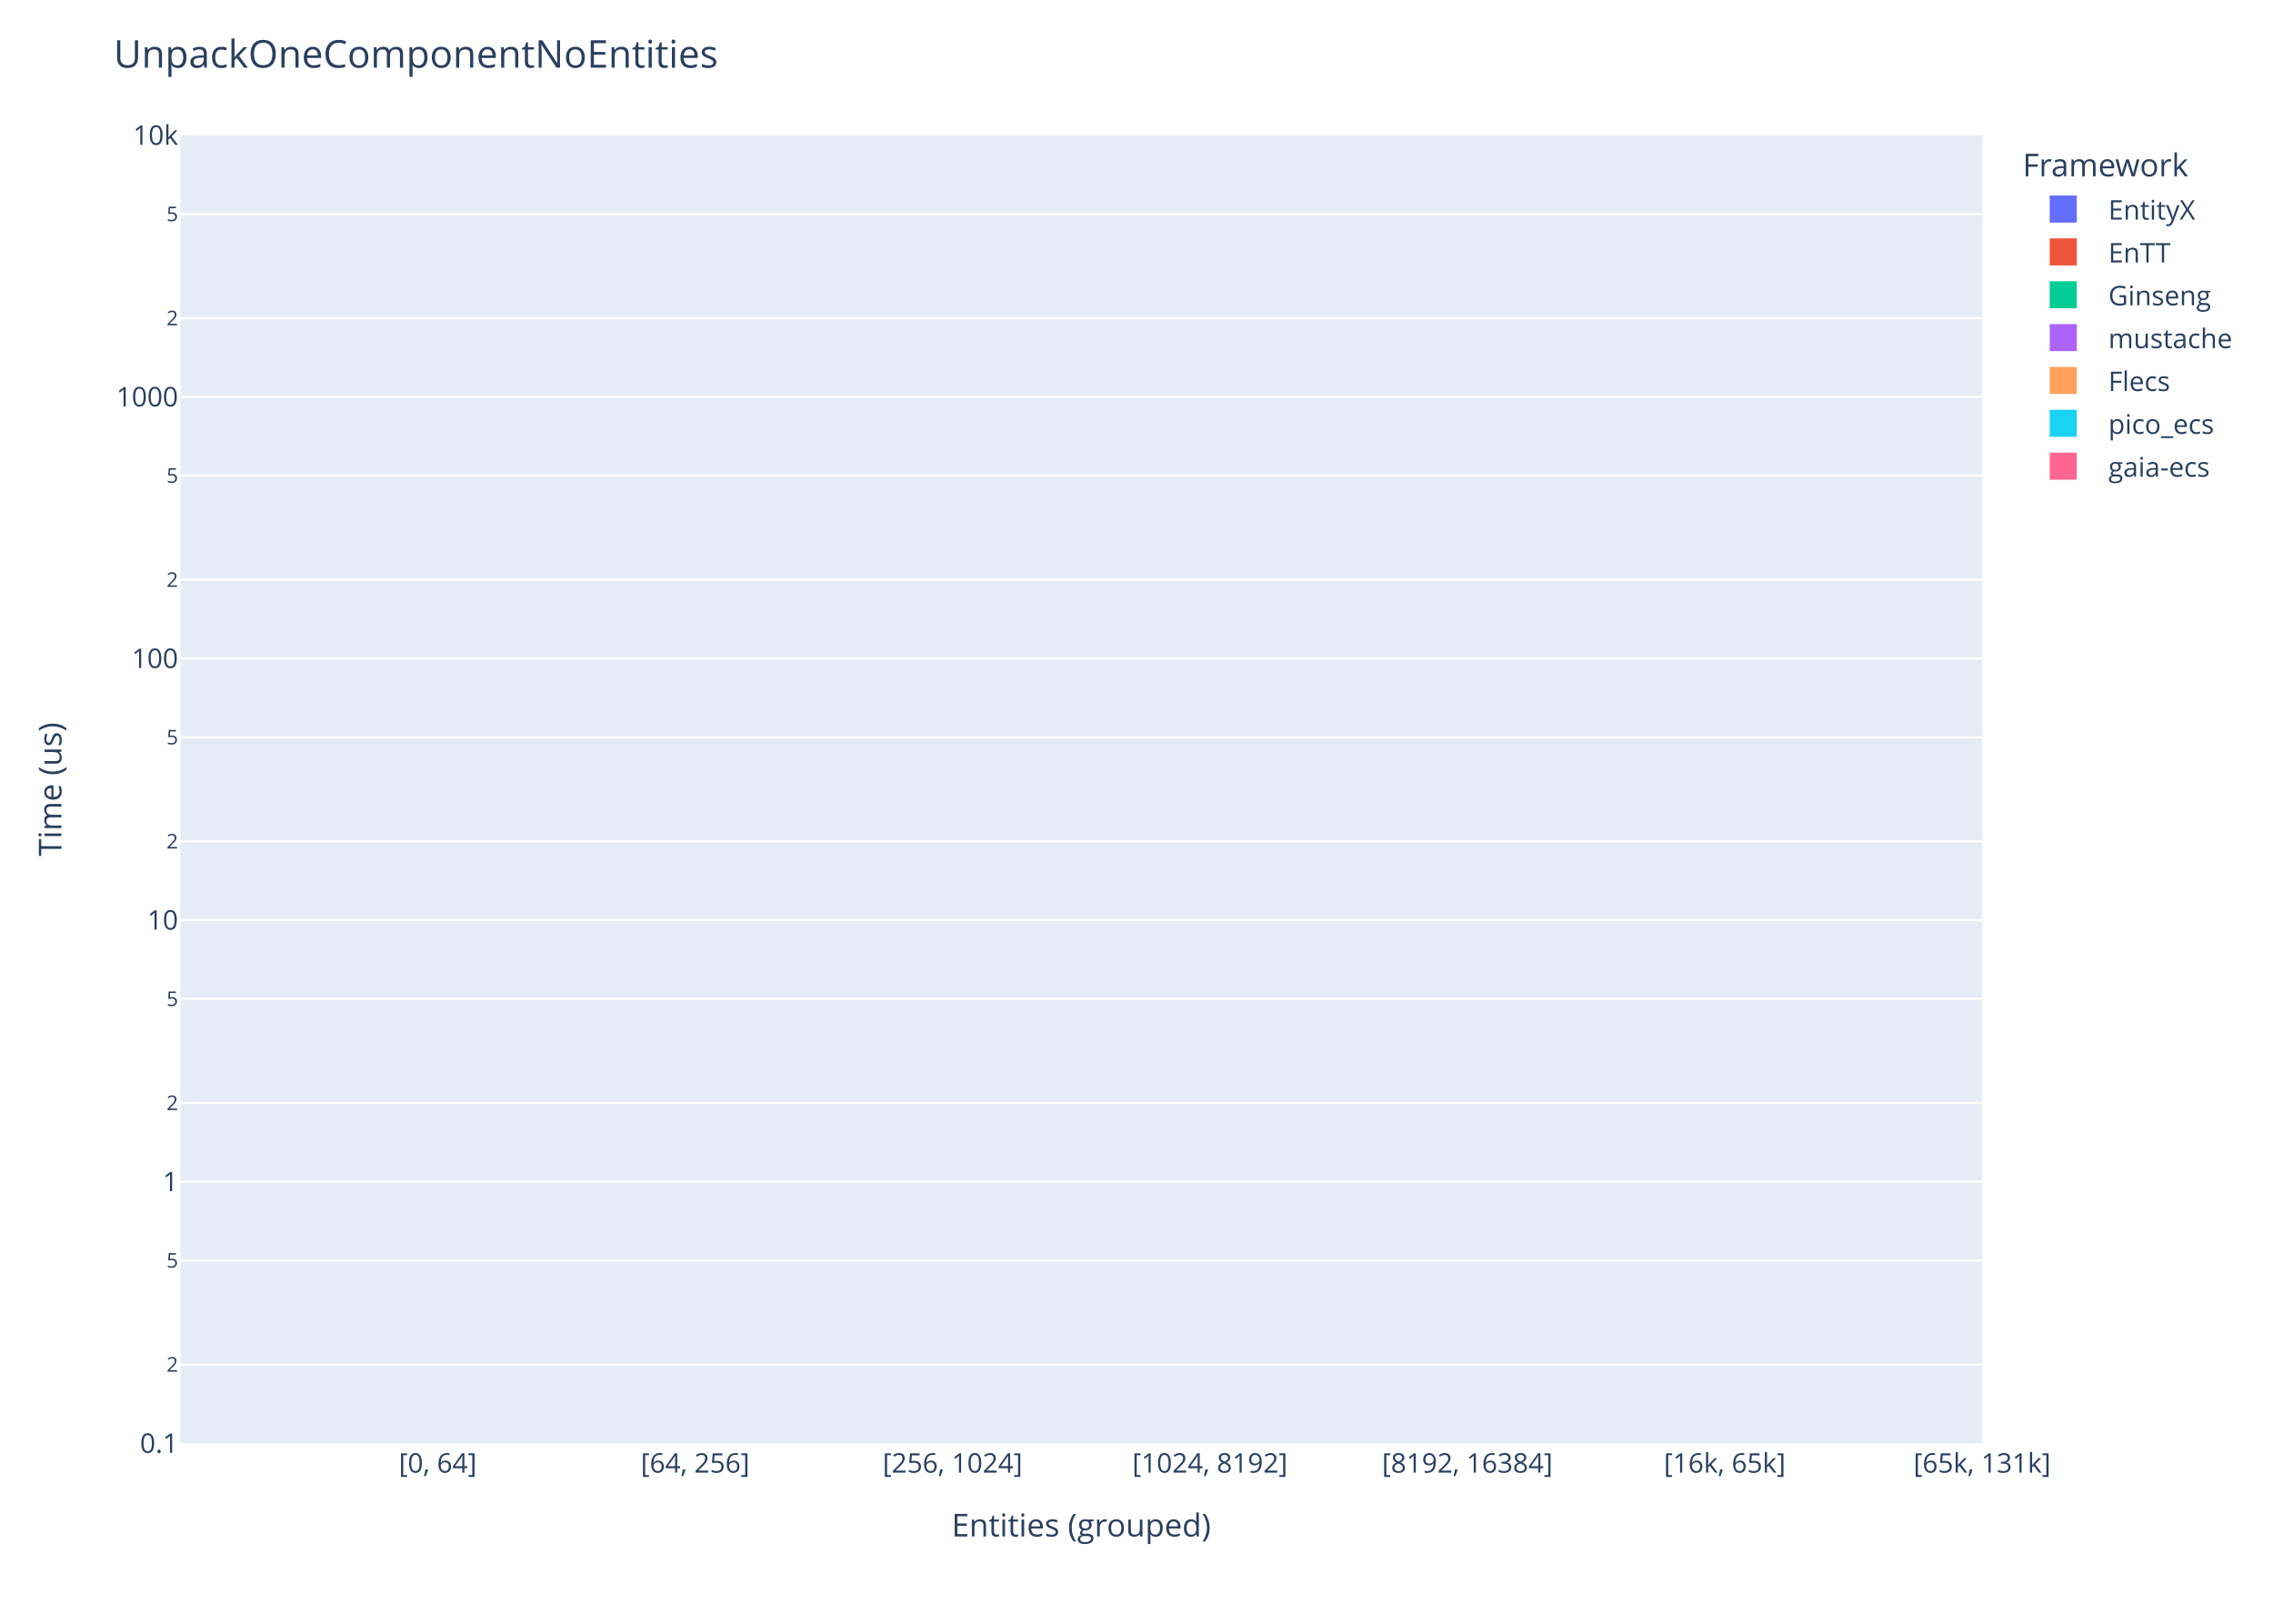
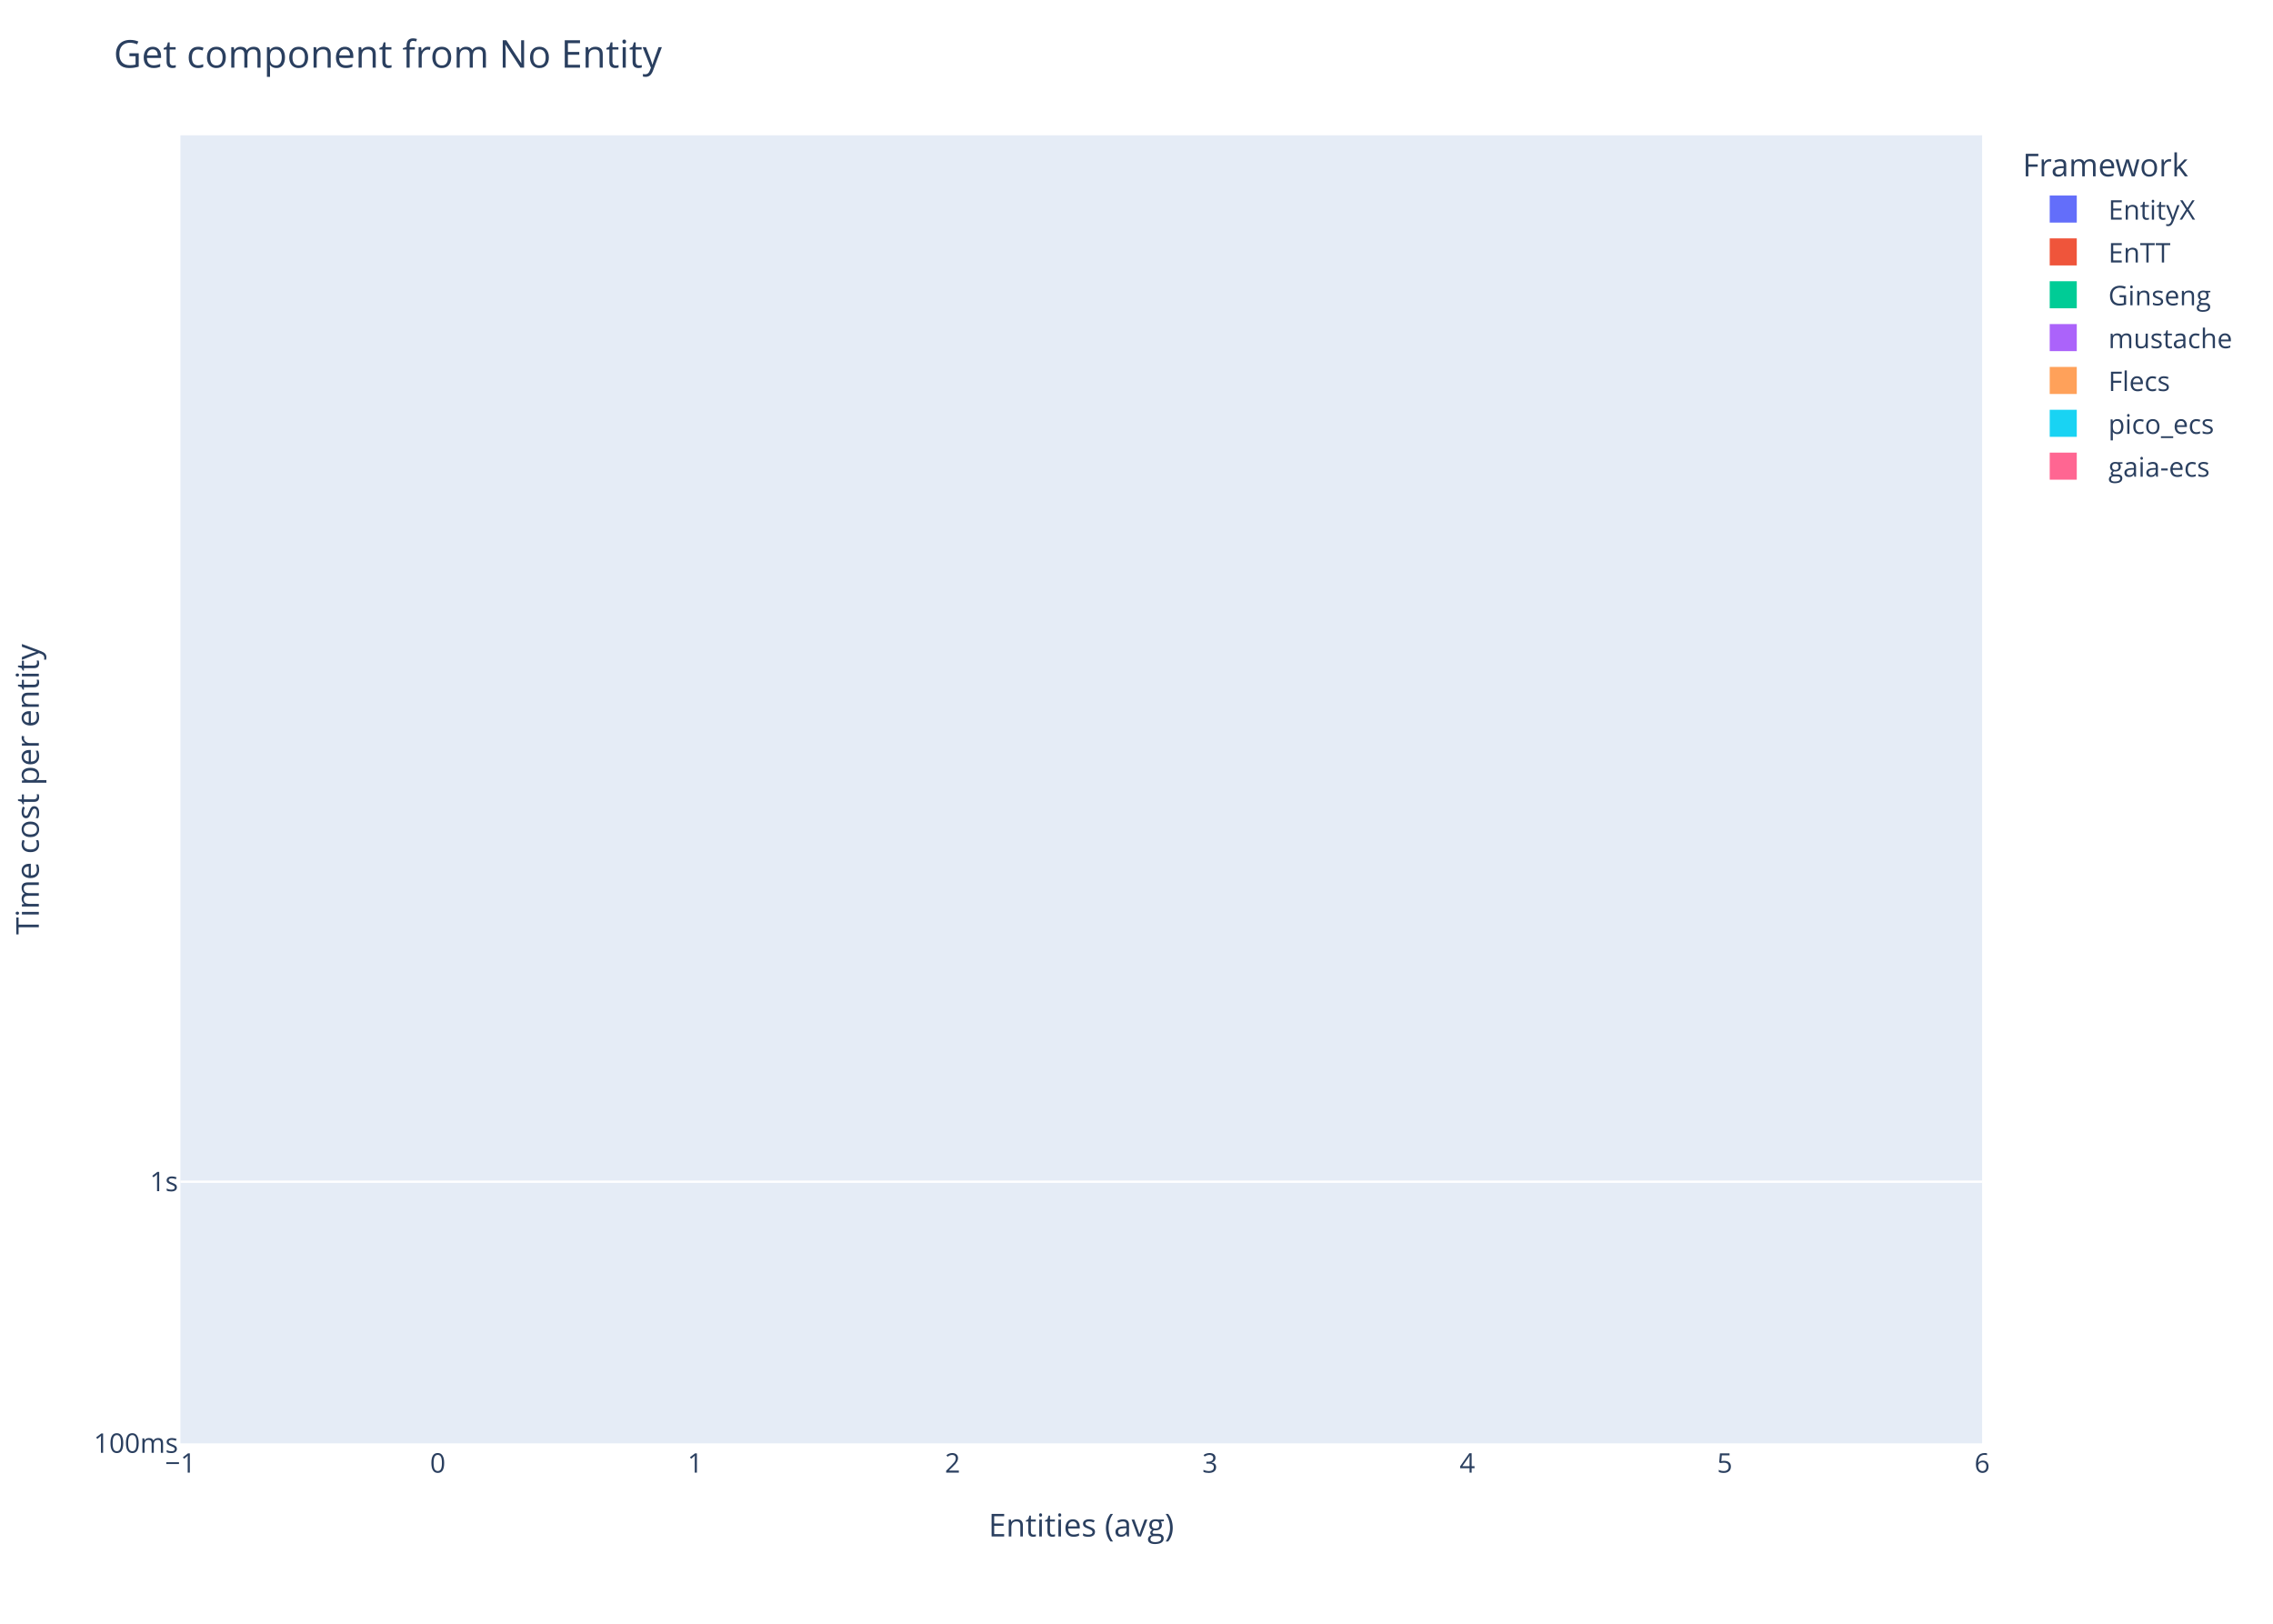
<svg xmlns="http://www.w3.org/2000/svg" class="main-svg" width="1008" height="720" style="" viewBox="0 0 1008 720">
  <rect x="0" y="0" width="1008" height="720" style="fill: rgb(255, 255, 255); fill-opacity: 1;" />
-   <defs id="defs-446035">
+   <defs id="defs-431324">
    <g class="clips">
-       <clipPath id="clip446035xyplot" class="plotclip">
+       <clipPath id="clip431324xyplot" class="plotclip">
        <rect width="799" height="580" />
      </clipPath>
-       <clipPath class="axesclip" id="clip446035x">
+       <clipPath class="axesclip" id="clip431324x">
        <rect x="80" y="0" width="799" height="720" />
      </clipPath>
-       <clipPath class="axesclip" id="clip446035y">
+       <clipPath class="axesclip" id="clip431324y">
        <rect x="0" y="60" width="1008" height="580" />
      </clipPath>
-       <clipPath class="axesclip" id="clip446035xy">
+       <clipPath class="axesclip" id="clip431324xy">
        <rect x="80" y="60" width="799" height="580" />
      </clipPath>
    </g>
    <g class="gradients" />
    <g class="patterns" />
  </defs>
  <g class="bglayer">
    <rect class="bg" x="80" y="60" width="799" height="580" style="fill: rgb(229, 236, 246); fill-opacity: 1; stroke-width: 0;" />
  </g>
  <g class="layer-below">
    <g class="imagelayer" />
    <g class="shapelayer" />
  </g>
  <g class="cartesianlayer">
    <g class="subplot xy">
      <g class="layer-subplot">
        <g class="shapelayer" />
        <g class="imagelayer" />
      </g>
      <g class="minor-gridlayer">
        <g class="x" />
        <g class="y" />
      </g>
      <g class="gridlayer">
        <g class="x" />
        <g class="y">
-           <path class="ygrid crisp" transform="translate(0,605.08)" d="M80,0h799" style="stroke: rgb(255, 255, 255); stroke-opacity: 1; stroke-width: 1px;" />
-           <path class="ygrid crisp" transform="translate(0,558.92)" d="M80,0h799" style="stroke: rgb(255, 255, 255); stroke-opacity: 1; stroke-width: 1px;" />
          <path class="ygrid crisp" transform="translate(0,524)" d="M80,0h799" style="stroke: rgb(255, 255, 255); stroke-opacity: 1; stroke-width: 1px;" />
-           <path class="ygrid crisp" transform="translate(0,489.08)" d="M80,0h799" style="stroke: rgb(255, 255, 255); stroke-opacity: 1; stroke-width: 1px;" />
-           <path class="ygrid crisp" transform="translate(0,442.92)" d="M80,0h799" style="stroke: rgb(255, 255, 255); stroke-opacity: 1; stroke-width: 1px;" />
-           <path class="ygrid crisp" transform="translate(0,408)" d="M80,0h799" style="stroke: rgb(255, 255, 255); stroke-opacity: 1; stroke-width: 1px;" />
-           <path class="ygrid crisp" transform="translate(0,373.08)" d="M80,0h799" style="stroke: rgb(255, 255, 255); stroke-opacity: 1; stroke-width: 1px;" />
-           <path class="ygrid crisp" transform="translate(0,326.92)" d="M80,0h799" style="stroke: rgb(255, 255, 255); stroke-opacity: 1; stroke-width: 1px;" />
-           <path class="ygrid crisp" transform="translate(0,292)" d="M80,0h799" style="stroke: rgb(255, 255, 255); stroke-opacity: 1; stroke-width: 1px;" />
-           <path class="ygrid crisp" transform="translate(0,257.08)" d="M80,0h799" style="stroke: rgb(255, 255, 255); stroke-opacity: 1; stroke-width: 1px;" />
-           <path class="ygrid crisp" transform="translate(0,210.92)" d="M80,0h799" style="stroke: rgb(255, 255, 255); stroke-opacity: 1; stroke-width: 1px;" />
-           <path class="ygrid crisp" transform="translate(0,176)" d="M80,0h799" style="stroke: rgb(255, 255, 255); stroke-opacity: 1; stroke-width: 1px;" />
-           <path class="ygrid crisp" transform="translate(0,141.08)" d="M80,0h799" style="stroke: rgb(255, 255, 255); stroke-opacity: 1; stroke-width: 1px;" />
-           <path class="ygrid crisp" transform="translate(0,94.92)" d="M80,0h799" style="stroke: rgb(255, 255, 255); stroke-opacity: 1; stroke-width: 1px;" />
        </g>
      </g>
      <g class="zerolinelayer" />
      <path class="xlines-below" />
      <path class="ylines-below" />
      <g class="overlines-below" />
      <g class="xaxislayer-below" />
      <g class="yaxislayer-below" />
      <g class="overaxes-below" />
-       <g class="plot" transform="translate(80,60)" clip-path="url(#clip446035xyplot)">
+       <g class="plot" transform="translate(80,60)" clip-path="url(#clip431324xyplot)">
        <g class="barlayer mlayer">
          <g class="trace bars" style="opacity: 1;">
            <g class="points">
              <g class="point">
                <path d="M0,0Z" style="vector-effect: none; opacity: 1; stroke-width: 0px; fill: rgb(99, 110, 250); fill-opacity: 1;" />
              </g>
            </g>
          </g>
          <g class="trace bars" style="opacity: 1;">
            <g class="points">
              <g class="point">
                <path d="M0,0Z" style="vector-effect: none; opacity: 1; stroke-width: 0px; fill: rgb(239, 85, 59); fill-opacity: 1;" />
              </g>
            </g>
          </g>
          <g class="trace bars" style="opacity: 1;">
            <g class="points">
              <g class="point">
                <path d="M0,0Z" style="vector-effect: none; opacity: 1; stroke-width: 0px; fill: rgb(0, 204, 150); fill-opacity: 1;" />
              </g>
            </g>
          </g>
          <g class="trace bars" style="opacity: 1;">
            <g class="points">
              <g class="point">
                <path d="M0,0Z" style="vector-effect: none; opacity: 1; stroke-width: 0px; fill: rgb(171, 99, 250); fill-opacity: 1;" />
              </g>
            </g>
          </g>
          <g class="trace bars" style="opacity: 1;">
            <g class="points">
              <g class="point">
                <path d="M0,0Z" style="vector-effect: none; opacity: 1; stroke-width: 0px; fill: rgb(255, 161, 90); fill-opacity: 1;" />
              </g>
            </g>
          </g>
          <g class="trace bars" style="opacity: 1;">
            <g class="points">
              <g class="point">
                <path d="M0,0Z" style="vector-effect: none; opacity: 1; stroke-width: 0px; fill: rgb(25, 211, 243); fill-opacity: 1;" />
              </g>
            </g>
          </g>
          <g class="trace bars" style="opacity: 1;">
            <g class="points">
              <g class="point">
                <path d="M0,0Z" style="vector-effect: none; opacity: 1; stroke-width: 0px; fill: rgb(255, 102, 146); fill-opacity: 1;" />
              </g>
            </g>
          </g>
        </g>
      </g>
      <g class="overplot" />
      <path class="xlines-above crisp" d="M0,0" style="fill: none;" />
      <path class="ylines-above crisp" d="M0,0" style="fill: none;" />
      <g class="overlines-above" />
      <g class="xaxislayer-above">
        <g class="xtick">
-           <text text-anchor="middle" x="0" y="653" transform="translate(194.14,0)" style="font-family: 'Open Sans', verdana, arial, sans-serif; font-size: 12px; fill: rgb(42, 63, 95); fill-opacity: 1; white-space: pre; opacity: 1;">[0, 64]</text>
-         </g>
-         <g class="xtick">
-           <text text-anchor="middle" x="0" y="653" transform="translate(308.29,0)" style="font-family: 'Open Sans', verdana, arial, sans-serif; font-size: 12px; fill: rgb(42, 63, 95); fill-opacity: 1; white-space: pre; opacity: 1;">[64, 256]</text>
-         </g>
-         <g class="xtick">
-           <text text-anchor="middle" x="0" y="653" transform="translate(422.43,0)" style="font-family: 'Open Sans', verdana, arial, sans-serif; font-size: 12px; fill: rgb(42, 63, 95); fill-opacity: 1; white-space: pre; opacity: 1;">[256, 1024]</text>
-         </g>
-         <g class="xtick">
-           <text text-anchor="middle" x="0" y="653" transform="translate(536.57,0)" style="font-family: 'Open Sans', verdana, arial, sans-serif; font-size: 12px; fill: rgb(42, 63, 95); fill-opacity: 1; white-space: pre; opacity: 1;">[1024, 8192]</text>
-         </g>
-         <g class="xtick">
-           <text text-anchor="middle" x="0" y="653" transform="translate(650.71,0)" style="font-family: 'Open Sans', verdana, arial, sans-serif; font-size: 12px; fill: rgb(42, 63, 95); fill-opacity: 1; white-space: pre; opacity: 1;">[8192, 16384]</text>
-         </g>
-         <g class="xtick">
-           <text text-anchor="middle" x="0" y="653" transform="translate(764.86,0)" style="font-family: 'Open Sans', verdana, arial, sans-serif; font-size: 12px; fill: rgb(42, 63, 95); fill-opacity: 1; white-space: pre; opacity: 1;">[16k, 65k]</text>
-         </g>
-         <g class="xtick">
-           <text text-anchor="middle" x="0" y="653" transform="translate(879,0)" style="font-family: 'Open Sans', verdana, arial, sans-serif; font-size: 12px; fill: rgb(42, 63, 95); fill-opacity: 1; white-space: pre; opacity: 1;">[65k, 131k]</text>
+           <text text-anchor="middle" x="0" y="653" transform="translate(80,0)" style="font-family: 'Open Sans', verdana, arial, sans-serif; font-size: 12px; fill: rgb(42, 63, 95); fill-opacity: 1; white-space: pre; opacity: 1;">−1</text>
+         </g>
+         <g class="xtick">
+           <text text-anchor="middle" x="0" y="653" style="font-family: 'Open Sans', verdana, arial, sans-serif; font-size: 12px; fill: rgb(42, 63, 95); fill-opacity: 1; white-space: pre; opacity: 1;" transform="translate(194.14,0)">0</text>
+         </g>
+         <g class="xtick">
+           <text text-anchor="middle" x="0" y="653" style="font-family: 'Open Sans', verdana, arial, sans-serif; font-size: 12px; fill: rgb(42, 63, 95); fill-opacity: 1; white-space: pre; opacity: 1;" transform="translate(308.29,0)">1</text>
+         </g>
+         <g class="xtick">
+           <text text-anchor="middle" x="0" y="653" style="font-family: 'Open Sans', verdana, arial, sans-serif; font-size: 12px; fill: rgb(42, 63, 95); fill-opacity: 1; white-space: pre; opacity: 1;" transform="translate(422.43,0)">2</text>
+         </g>
+         <g class="xtick">
+           <text text-anchor="middle" x="0" y="653" style="font-family: 'Open Sans', verdana, arial, sans-serif; font-size: 12px; fill: rgb(42, 63, 95); fill-opacity: 1; white-space: pre; opacity: 1;" transform="translate(536.57,0)">3</text>
+         </g>
+         <g class="xtick">
+           <text text-anchor="middle" x="0" y="653" style="font-family: 'Open Sans', verdana, arial, sans-serif; font-size: 12px; fill: rgb(42, 63, 95); fill-opacity: 1; white-space: pre; opacity: 1;" transform="translate(650.71,0)">4</text>
+         </g>
+         <g class="xtick">
+           <text text-anchor="middle" x="0" y="653" style="font-family: 'Open Sans', verdana, arial, sans-serif; font-size: 12px; fill: rgb(42, 63, 95); fill-opacity: 1; white-space: pre; opacity: 1;" transform="translate(764.86,0)">5</text>
+         </g>
+         <g class="xtick">
+           <text text-anchor="middle" x="0" y="653" style="font-family: 'Open Sans', verdana, arial, sans-serif; font-size: 12px; fill: rgb(42, 63, 95); fill-opacity: 1; white-space: pre; opacity: 1;" transform="translate(879,0)">6</text>
        </g>
      </g>
      <g class="yaxislayer-above">
        <g class="ytick">
-           <text text-anchor="end" x="79" y="4.2" transform="translate(0,640)" style="font-family: 'Open Sans', verdana, arial, sans-serif; font-size: 12px; fill: rgb(42, 63, 95); fill-opacity: 1; white-space: pre; opacity: 1;">0.1</text>
+           <text text-anchor="end" x="79" y="4.2" transform="translate(0,640)" style="font-family: 'Open Sans', verdana, arial, sans-serif; font-size: 12px; fill: rgb(42, 63, 95); fill-opacity: 1; white-space: pre; opacity: 1;">100ms</text>
        </g>
        <g class="ytick">
-           <text text-anchor="end" x="79" y="3.15" style="font-family: 'Open Sans', verdana, arial, sans-serif; font-size: 9px; fill: rgb(42, 63, 95); fill-opacity: 1; white-space: pre; opacity: 1;" transform="translate(0,605.08)">2</text>
-         </g>
-         <g class="ytick">
-           <text text-anchor="end" x="79" y="3.15" style="font-family: 'Open Sans', verdana, arial, sans-serif; font-size: 9px; fill: rgb(42, 63, 95); fill-opacity: 1; white-space: pre; opacity: 1;" transform="translate(0,558.92)">5</text>
-         </g>
-         <g class="ytick">
-           <text text-anchor="end" x="79" y="4.2" style="font-family: 'Open Sans', verdana, arial, sans-serif; font-size: 12px; fill: rgb(42, 63, 95); fill-opacity: 1; white-space: pre; opacity: 1;" transform="translate(0,524)">1</text>
-         </g>
-         <g class="ytick">
-           <text text-anchor="end" x="79" y="3.15" style="font-family: 'Open Sans', verdana, arial, sans-serif; font-size: 9px; fill: rgb(42, 63, 95); fill-opacity: 1; white-space: pre; opacity: 1;" transform="translate(0,489.08)">2</text>
-         </g>
-         <g class="ytick">
-           <text text-anchor="end" x="79" y="3.15" style="font-family: 'Open Sans', verdana, arial, sans-serif; font-size: 9px; fill: rgb(42, 63, 95); fill-opacity: 1; white-space: pre; opacity: 1;" transform="translate(0,442.92)">5</text>
-         </g>
-         <g class="ytick">
-           <text text-anchor="end" x="79" y="4.2" style="font-family: 'Open Sans', verdana, arial, sans-serif; font-size: 12px; fill: rgb(42, 63, 95); fill-opacity: 1; white-space: pre; opacity: 1;" transform="translate(0,408)">10</text>
-         </g>
-         <g class="ytick">
-           <text text-anchor="end" x="79" y="3.15" style="font-family: 'Open Sans', verdana, arial, sans-serif; font-size: 9px; fill: rgb(42, 63, 95); fill-opacity: 1; white-space: pre; opacity: 1;" transform="translate(0,373.08)">2</text>
-         </g>
-         <g class="ytick">
-           <text text-anchor="end" x="79" y="3.15" style="font-family: 'Open Sans', verdana, arial, sans-serif; font-size: 9px; fill: rgb(42, 63, 95); fill-opacity: 1; white-space: pre; opacity: 1;" transform="translate(0,326.92)">5</text>
-         </g>
-         <g class="ytick">
-           <text text-anchor="end" x="79" y="4.2" style="font-family: 'Open Sans', verdana, arial, sans-serif; font-size: 12px; fill: rgb(42, 63, 95); fill-opacity: 1; white-space: pre; opacity: 1;" transform="translate(0,292)">100</text>
-         </g>
-         <g class="ytick">
-           <text text-anchor="end" x="79" y="3.15" style="font-family: 'Open Sans', verdana, arial, sans-serif; font-size: 9px; fill: rgb(42, 63, 95); fill-opacity: 1; white-space: pre; opacity: 1;" transform="translate(0,257.08)">2</text>
-         </g>
-         <g class="ytick">
-           <text text-anchor="end" x="79" y="3.15" style="font-family: 'Open Sans', verdana, arial, sans-serif; font-size: 9px; fill: rgb(42, 63, 95); fill-opacity: 1; white-space: pre; opacity: 1;" transform="translate(0,210.92)">5</text>
-         </g>
-         <g class="ytick">
-           <text text-anchor="end" x="79" y="4.2" style="font-family: 'Open Sans', verdana, arial, sans-serif; font-size: 12px; fill: rgb(42, 63, 95); fill-opacity: 1; white-space: pre; opacity: 1;" transform="translate(0,176)">1000</text>
-         </g>
-         <g class="ytick">
-           <text text-anchor="end" x="79" y="3.15" style="font-family: 'Open Sans', verdana, arial, sans-serif; font-size: 9px; fill: rgb(42, 63, 95); fill-opacity: 1; white-space: pre; opacity: 1;" transform="translate(0,141.08)">2</text>
-         </g>
-         <g class="ytick">
-           <text text-anchor="end" x="79" y="3.15" style="font-family: 'Open Sans', verdana, arial, sans-serif; font-size: 9px; fill: rgb(42, 63, 95); fill-opacity: 1; white-space: pre; opacity: 1;" transform="translate(0,94.92)">5</text>
-         </g>
-         <g class="ytick">
-           <text text-anchor="end" x="79" y="4.2" style="font-family: 'Open Sans', verdana, arial, sans-serif; font-size: 12px; fill: rgb(42, 63, 95); fill-opacity: 1; white-space: pre; opacity: 1;" transform="translate(0,60)">10k</text>
+           <text text-anchor="end" x="79" y="4.2" style="font-family: 'Open Sans', verdana, arial, sans-serif; font-size: 12px; fill: rgb(42, 63, 95); fill-opacity: 1; white-space: pre; opacity: 1;" transform="translate(0,524)">1s</text>
        </g>
      </g>
      <g class="overaxes-above" />
    </g>
  </g>
  <g class="polarlayer" />
  <g class="smithlayer" />
  <g class="ternarylayer" />
  <g class="geolayer" />
  <g class="funnelarealayer" />
  <g class="pielayer" />
  <g class="iciclelayer" />
  <g class="treemaplayer" />
  <g class="sunburstlayer" />
  <g class="glimages" />
-   <defs id="topdefs-446035">
+   <defs id="topdefs-431324">
    <g class="clips" />
-     <clipPath id="legend446035">
+     <clipPath id="legend431324">
      <rect width="101" height="162" x="0" y="0" />
    </clipPath>
  </defs>
  <g class="layer-above">
    <g class="imagelayer" />
    <g class="shapelayer" />
  </g>
  <g class="infolayer">
    <g class="legend" pointer-events="all" transform="translate(894.98,60)">
      <rect class="bg" shape-rendering="crispEdges" width="101" height="162" x="0" y="0" style="stroke: rgb(68, 68, 68); stroke-opacity: 1; fill: rgb(255, 255, 255); fill-opacity: 1; stroke-width: 0px;" />
-       <g class="scrollbox" transform="" clip-path="url(#legend446035)">
+       <g class="scrollbox" transform="" clip-path="url(#legend431324)">
        <text class="legendtitletext" text-anchor="start" x="2" y="18.2" style="font-family: 'Open Sans', verdana, arial, sans-serif; font-size: 14px; fill: rgb(42, 63, 95); fill-opacity: 1; white-space: pre;">Framework</text>
        <g class="groups" transform="">
          <g class="traces" transform="translate(0,32.7)" style="opacity: 1;">
            <text class="legendtext" text-anchor="start" x="40" y="4.68" style="font-family: 'Open Sans', verdana, arial, sans-serif; font-size: 12px; fill: rgb(42, 63, 95); fill-opacity: 1; white-space: pre;">EntityX</text>
            <g class="layers" style="opacity: 1;">
              <g class="legendfill" />
              <g class="legendlines" />
              <g class="legendsymbols">
                <g class="legendpoints">
                  <path class="legendundefined" d="M6,6H-6V-6H6Z" transform="translate(20,0)" style="stroke-width: 0px; fill: rgb(99, 110, 250); fill-opacity: 1;" />
                </g>
              </g>
            </g>
            <rect class="legendtoggle" x="0" y="-9.5" width="95.25" height="19" style="fill: rgb(0, 0, 0); fill-opacity: 0;" />
          </g>
        </g>
        <g class="groups" transform="">
          <g class="traces" transform="translate(0,51.7)" style="opacity: 1;">
            <text class="legendtext" text-anchor="start" x="40" y="4.68" style="font-family: 'Open Sans', verdana, arial, sans-serif; font-size: 12px; fill: rgb(42, 63, 95); fill-opacity: 1; white-space: pre;">EnTT</text>
            <g class="layers" style="opacity: 1;">
              <g class="legendfill" />
              <g class="legendlines" />
              <g class="legendsymbols">
                <g class="legendpoints">
                  <path class="legendundefined" d="M6,6H-6V-6H6Z" transform="translate(20,0)" style="stroke-width: 0px; fill: rgb(239, 85, 59); fill-opacity: 1;" />
                </g>
              </g>
            </g>
            <rect class="legendtoggle" x="0" y="-9.5" width="95.25" height="19" style="fill: rgb(0, 0, 0); fill-opacity: 0;" />
          </g>
        </g>
        <g class="groups" transform="">
          <g class="traces" transform="translate(0,70.7)" style="opacity: 1;">
            <text class="legendtext" text-anchor="start" x="40" y="4.68" style="font-family: 'Open Sans', verdana, arial, sans-serif; font-size: 12px; fill: rgb(42, 63, 95); fill-opacity: 1; white-space: pre;">Ginseng</text>
            <g class="layers" style="opacity: 1;">
              <g class="legendfill" />
              <g class="legendlines" />
              <g class="legendsymbols">
                <g class="legendpoints">
                  <path class="legendundefined" d="M6,6H-6V-6H6Z" transform="translate(20,0)" style="stroke-width: 0px; fill: rgb(0, 204, 150); fill-opacity: 1;" />
                </g>
              </g>
            </g>
            <rect class="legendtoggle" x="0" y="-9.5" width="95.25" height="19" style="fill: rgb(0, 0, 0); fill-opacity: 0;" />
          </g>
        </g>
        <g class="groups" transform="">
          <g class="traces" transform="translate(0,89.7)" style="opacity: 1;">
            <text class="legendtext" text-anchor="start" x="40" y="4.68" style="font-family: 'Open Sans', verdana, arial, sans-serif; font-size: 12px; fill: rgb(42, 63, 95); fill-opacity: 1; white-space: pre;">mustache</text>
            <g class="layers" style="opacity: 1;">
              <g class="legendfill" />
              <g class="legendlines" />
              <g class="legendsymbols">
                <g class="legendpoints">
                  <path class="legendundefined" d="M6,6H-6V-6H6Z" transform="translate(20,0)" style="stroke-width: 0px; fill: rgb(171, 99, 250); fill-opacity: 1;" />
                </g>
              </g>
            </g>
            <rect class="legendtoggle" x="0" y="-9.5" width="95.25" height="19" style="fill: rgb(0, 0, 0); fill-opacity: 0;" />
          </g>
        </g>
        <g class="groups" transform="">
          <g class="traces" transform="translate(0,108.7)" style="opacity: 1;">
            <text class="legendtext" text-anchor="start" x="40" y="4.68" style="font-family: 'Open Sans', verdana, arial, sans-serif; font-size: 12px; fill: rgb(42, 63, 95); fill-opacity: 1; white-space: pre;">Flecs</text>
            <g class="layers" style="opacity: 1;">
              <g class="legendfill" />
              <g class="legendlines" />
              <g class="legendsymbols">
                <g class="legendpoints">
                  <path class="legendundefined" d="M6,6H-6V-6H6Z" transform="translate(20,0)" style="stroke-width: 0px; fill: rgb(255, 161, 90); fill-opacity: 1;" />
                </g>
              </g>
            </g>
            <rect class="legendtoggle" x="0" y="-9.5" width="95.25" height="19" style="fill: rgb(0, 0, 0); fill-opacity: 0;" />
          </g>
        </g>
        <g class="groups" transform="">
          <g class="traces" transform="translate(0,127.7)" style="opacity: 1;">
            <text class="legendtext" text-anchor="start" x="40" y="4.68" style="font-family: 'Open Sans', verdana, arial, sans-serif; font-size: 12px; fill: rgb(42, 63, 95); fill-opacity: 1; white-space: pre;">pico_ecs</text>
            <g class="layers" style="opacity: 1;">
              <g class="legendfill" />
              <g class="legendlines" />
              <g class="legendsymbols">
                <g class="legendpoints">
                  <path class="legendundefined" d="M6,6H-6V-6H6Z" transform="translate(20,0)" style="stroke-width: 0px; fill: rgb(25, 211, 243); fill-opacity: 1;" />
                </g>
              </g>
            </g>
            <rect class="legendtoggle" x="0" y="-9.5" width="95.25" height="19" style="fill: rgb(0, 0, 0); fill-opacity: 0;" />
          </g>
        </g>
        <g class="groups" transform="">
          <g class="traces" transform="translate(0,146.7)" style="opacity: 1;">
            <text class="legendtext" text-anchor="start" x="40" y="4.68" style="font-family: 'Open Sans', verdana, arial, sans-serif; font-size: 12px; fill: rgb(42, 63, 95); fill-opacity: 1; white-space: pre;">gaia-ecs</text>
            <g class="layers" style="opacity: 1;">
              <g class="legendfill" />
              <g class="legendlines" />
              <g class="legendsymbols">
                <g class="legendpoints">
                  <path class="legendundefined" d="M6,6H-6V-6H6Z" transform="translate(20,0)" style="stroke-width: 0px; fill: rgb(255, 102, 146); fill-opacity: 1;" />
                </g>
              </g>
            </g>
            <rect class="legendtoggle" x="0" y="-9.5" width="95.25" height="19" style="fill: rgb(0, 0, 0); fill-opacity: 0;" />
          </g>
        </g>
      </g>
      <rect class="scrollbar" rx="20" ry="3" width="0" height="0" x="0" y="0" style="fill: rgb(128, 139, 164); fill-opacity: 1;" />
    </g>
    <g class="g-gtitle">
-       <text class="gtitle" x="50.4" y="30" text-anchor="start" dy="0em" style="font-family: 'Open Sans', verdana, arial, sans-serif; font-size: 17px; fill: rgb(42, 63, 95); opacity: 1; font-weight: normal; white-space: pre;">UnpackOneComponentNoEntities</text>
+       <text class="gtitle" x="50.4" y="30" text-anchor="start" dy="0em" style="font-family: 'Open Sans', verdana, arial, sans-serif; font-size: 17px; fill: rgb(42, 63, 95); opacity: 1; font-weight: normal; white-space: pre;">Get component from No Entity</text>
    </g>
    <g class="g-xtitle">
-       <text class="xtitle" x="479.5" y="681.3" text-anchor="middle" style="font-family: 'Open Sans', verdana, arial, sans-serif; font-size: 14px; fill: rgb(42, 63, 95); opacity: 1; font-weight: normal; white-space: pre;">Entities (grouped)</text>
+       <text class="xtitle" x="479.5" y="681.3" text-anchor="middle" style="font-family: 'Open Sans', verdana, arial, sans-serif; font-size: 14px; fill: rgb(42, 63, 95); opacity: 1; font-weight: normal; white-space: pre;">Entities (avg)</text>
    </g>
    <g class="g-ytitle">
-       <text class="ytitle" transform="rotate(-90,27.24688,350)" x="27.247" y="350" text-anchor="middle" style="font-family: 'Open Sans', verdana, arial, sans-serif; font-size: 14px; fill: rgb(42, 63, 95); opacity: 1; font-weight: normal; white-space: pre;">Time (us)</text>
+       <text class="ytitle" transform="rotate(-90,17.21563,350)" x="17.216" y="350" text-anchor="middle" style="font-family: 'Open Sans', verdana, arial, sans-serif; font-size: 14px; fill: rgb(42, 63, 95); opacity: 1; font-weight: normal; white-space: pre;">Time cost per entity</text>
    </g>
  </g>
</svg>
